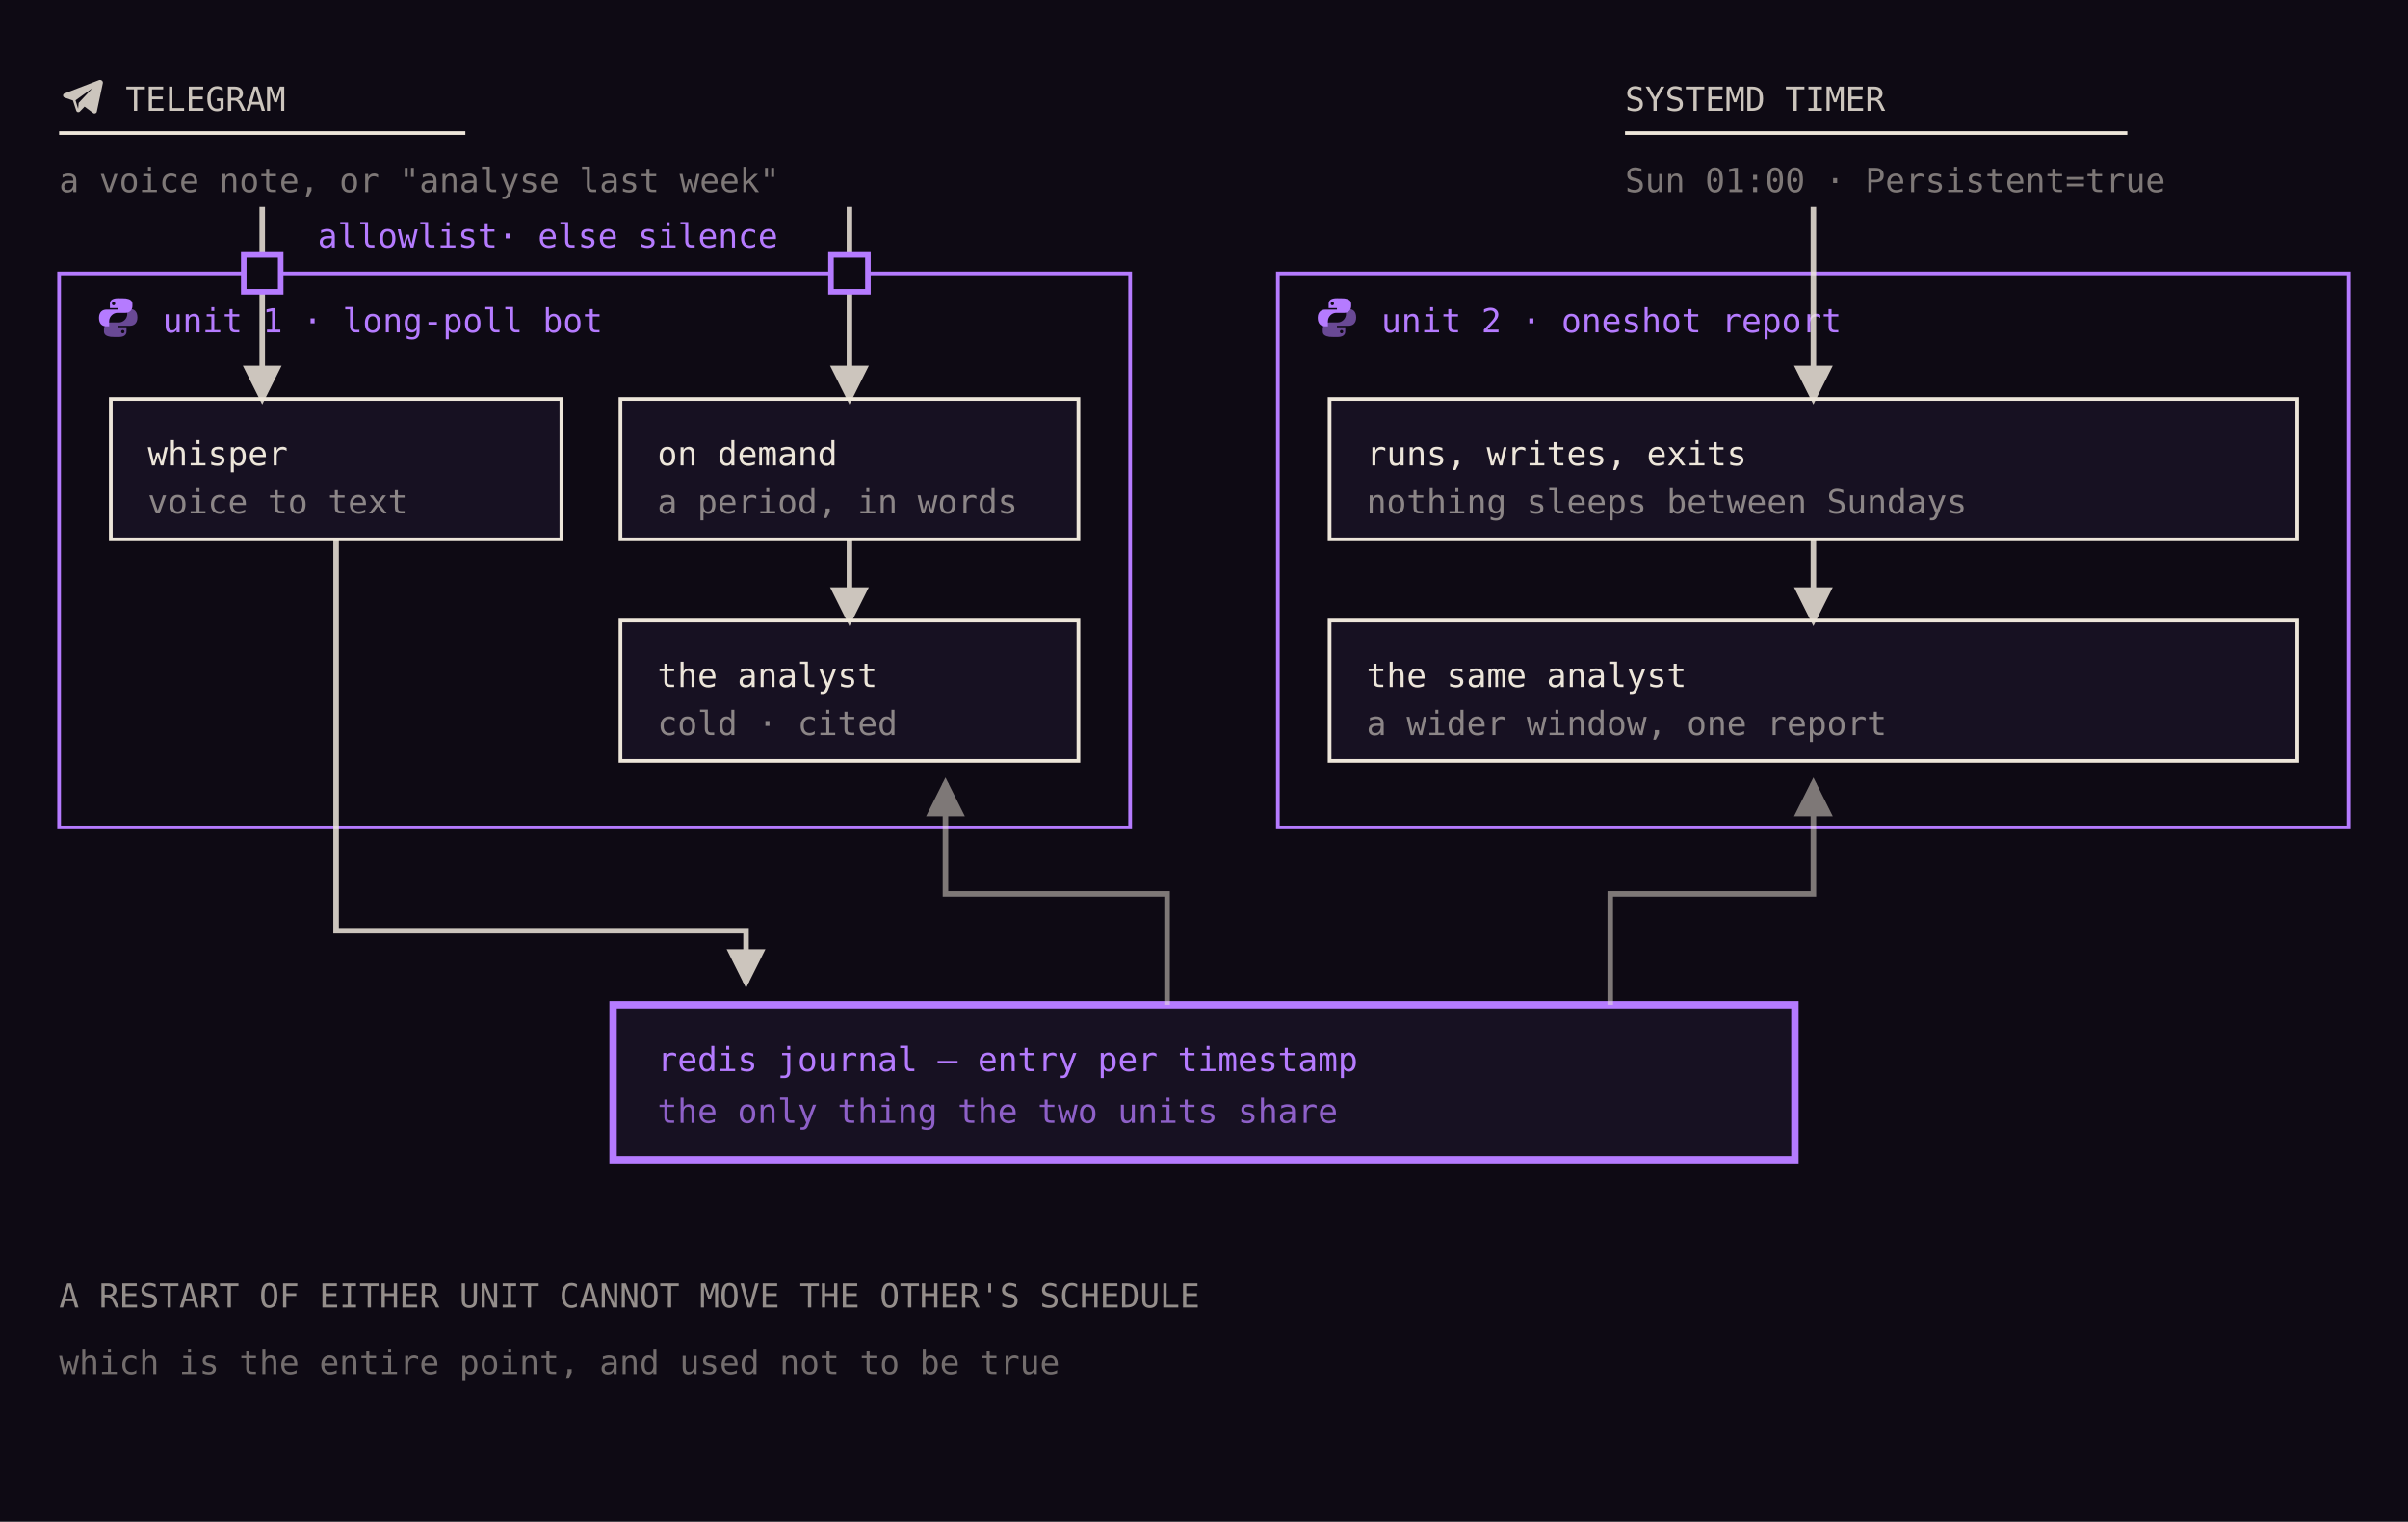
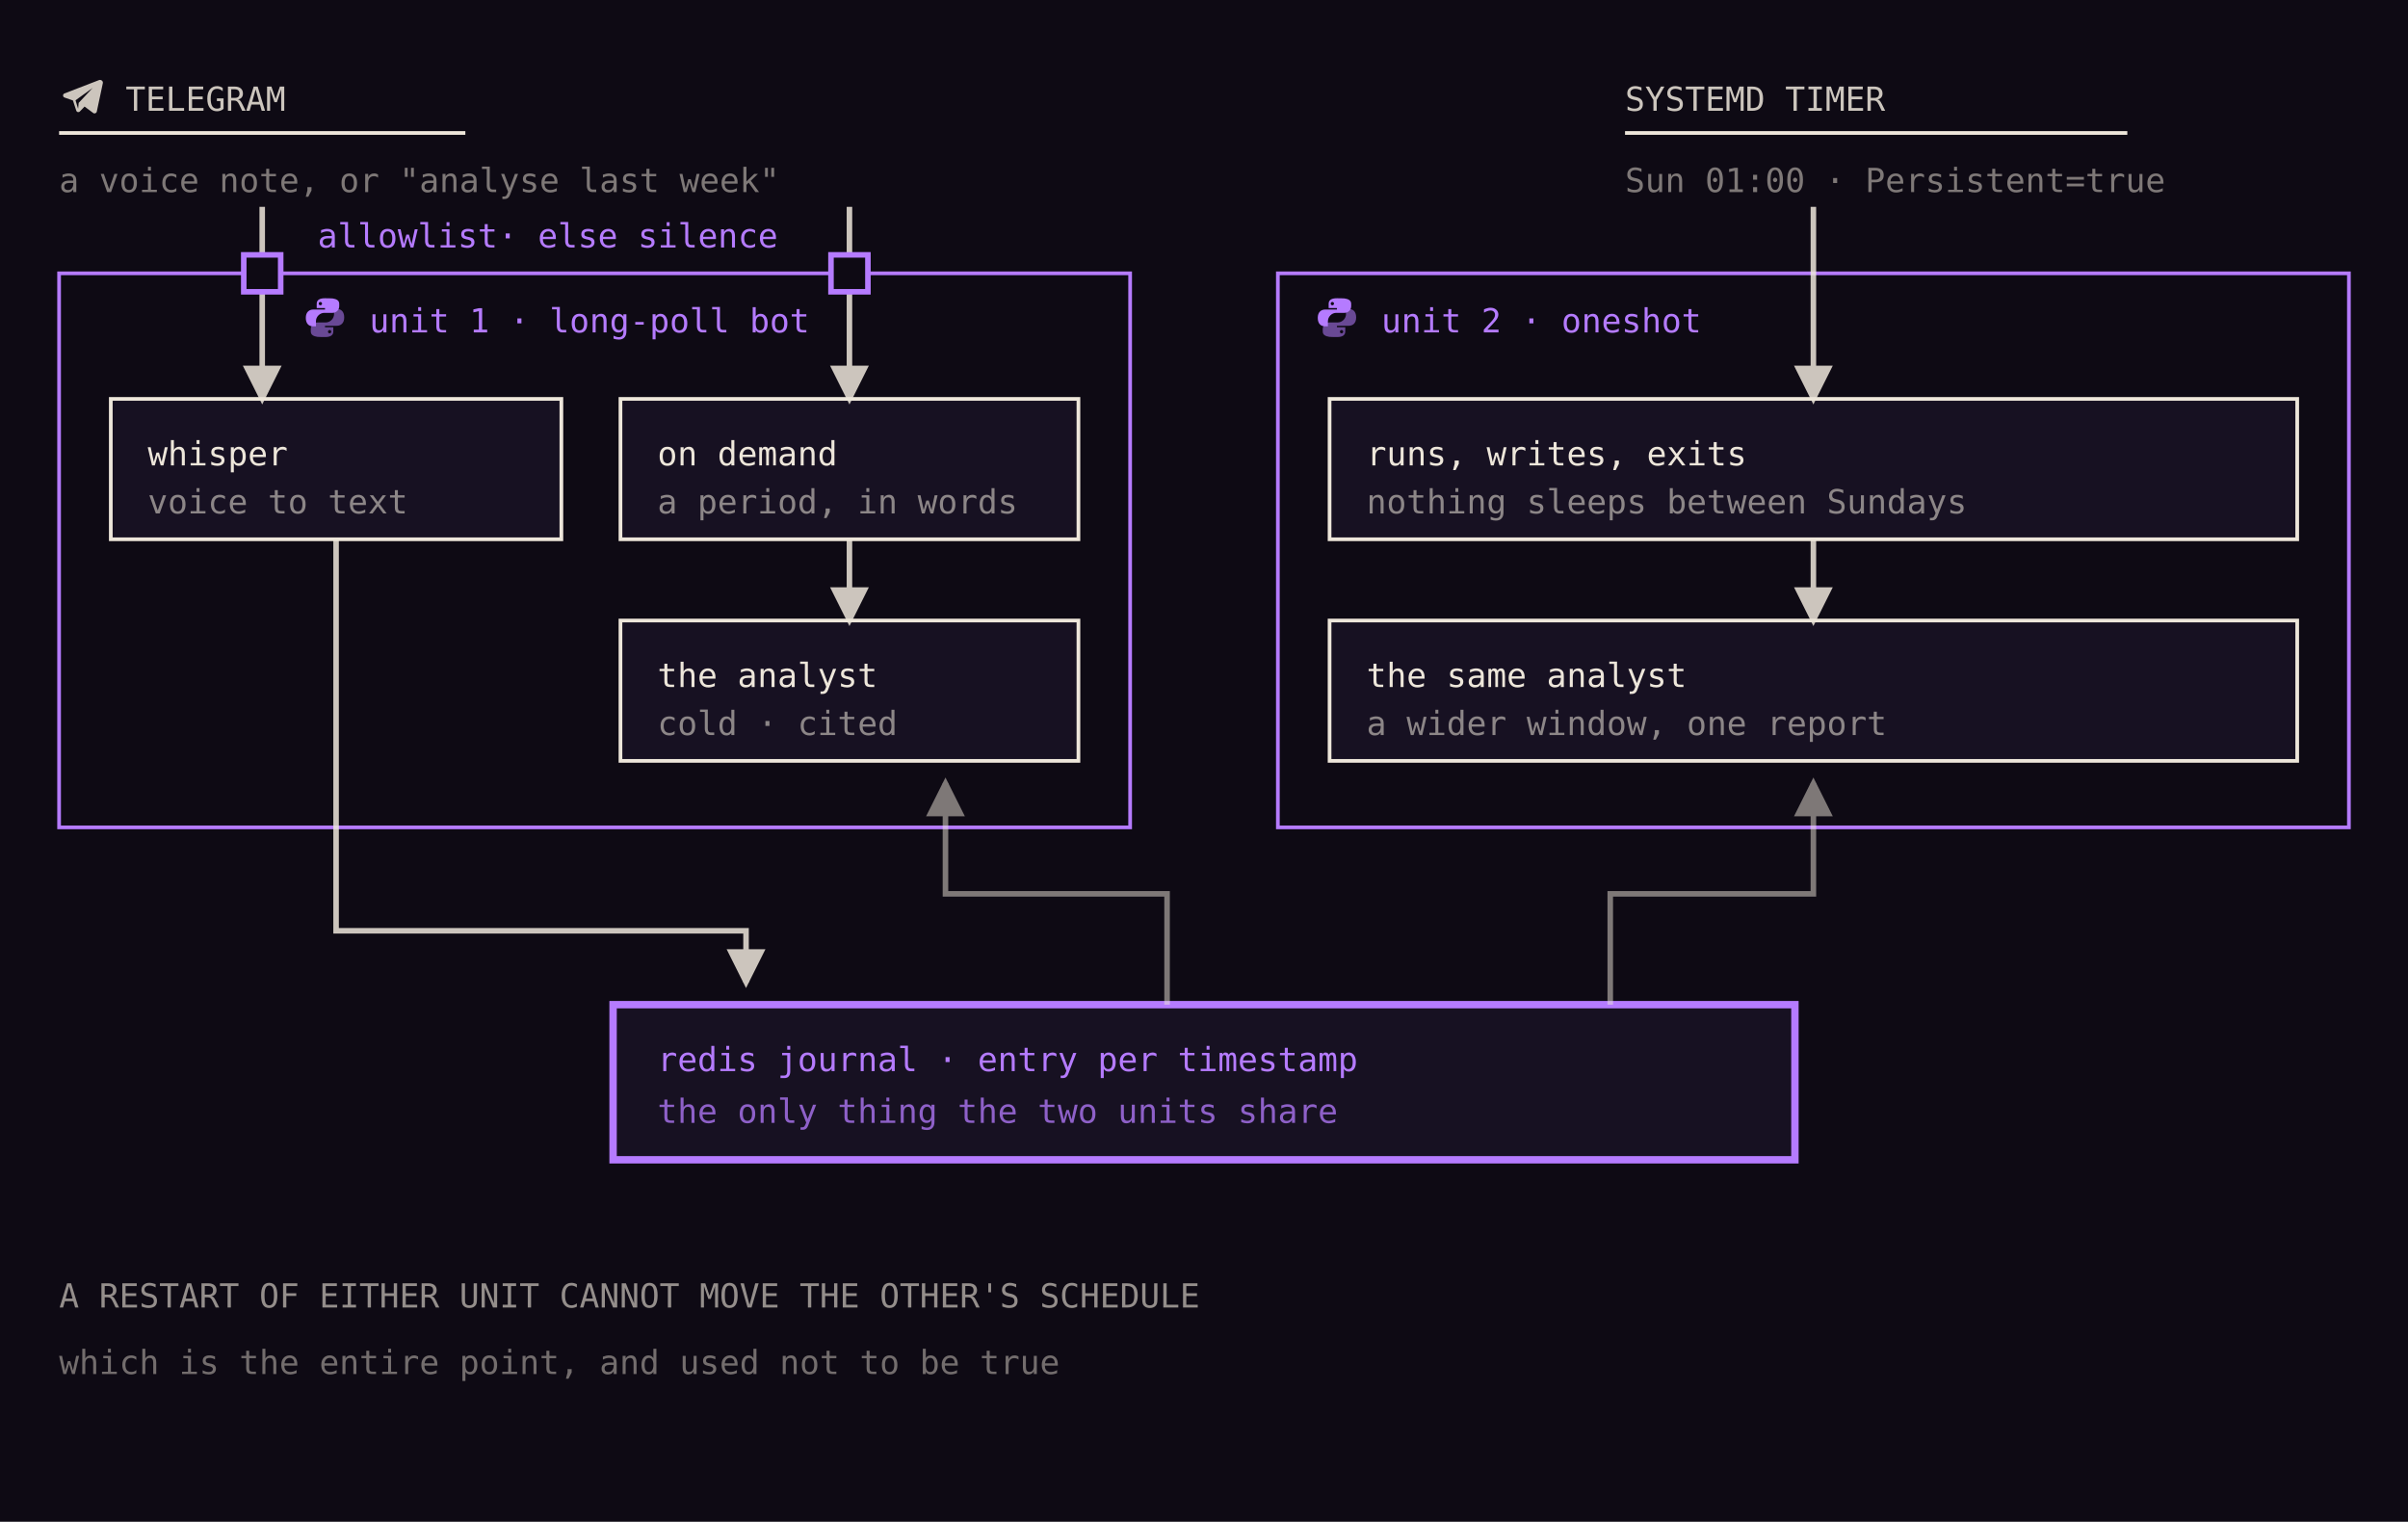
- <svg xmlns="http://www.w3.org/2000/svg" viewBox="-16.0 -16.0 652.0 412.0" width="652.0" height="412.0" role="img" aria-label="Two independent systemd units — a long-polling bot and a oneshot weekly report fired by a calendar timer — share only the redis journal; voice notes are transcribed and appended, and both the on-demand analysis and the weekly report read the same ledger; every telegram update first passes a chat allowlist, an update from an unlisted chat is dropped without a reply, and the timer path never touches that gate">
+ <svg xmlns="http://www.w3.org/2000/svg" viewBox="-16.0 -16.0 652.0 412.0" width="652.0" height="412.0" role="img" aria-label="Two independent systemd units, a long-polling bot and a oneshot weekly report fired by a calendar timer, share only the redis journal; voice notes are transcribed and appended, and both the on-demand analysis and the weekly report read the same ledger; every telegram update first passes a chat allowlist, an update from an unlisted chat is dropped without a reply, and the timer path never touches that gate">
  <rect x="-16.0" y="-16.0" width="652.0" height="412.0" fill="#0E0A14" />
  <defs>
    <symbol id="i-py" viewBox="0 0 24 24">
      <path fill="currentColor" d="M11.9 1.5c-2.6 0-4.4.8-4.4 3v2.3h4.5v.8H5.7c-2.2 0-4.1 1.3-4.1 4.5s1.7 4.6 3.9 4.6h1.6v-2.8c0-2.4 2.1-4.5 4.5-4.5h4.5c2 0 3.6-1.6 3.6-3.6V4.5c0-1.9-1.6-2.6-3.6-2.9-1.4-.1-2.8-.1-4.2-.1Zm-2.4 2c.5 0 .9.4.9.9s-.4.9-.9.9-.9-.4-.9-.9.4-.9.9-.9Z" />
      <path fill="currentColor" opacity=".55" d="M12.1 22.5c2.6 0 4.4-.8 4.4-3v-2.3H12v-.8h6.3c2.2 0 4.1-1.3 4.1-4.5s-1.7-4.6-3.9-4.6h-1.6v2.8c0 2.4-2.1 4.5-4.5 4.5H7.9c-2 0-3.6 1.6-3.6 3.6v1.3c0 1.9 1.6 2.6 3.6 2.9 1.4.1 2.8.1 4.2.1Zm2.4-2c-.5 0-.9-.4-.9-.9s.4-.9.9-.9.9.4.9.9-.4.9-.9.9Z" />
    </symbol>
    <symbol id="i-tg" viewBox="0 0 24 24">
      <path fill="currentColor" d="M21.8 3.3 2.9 10.6c-1 .4-1 1.8 0 2.2l4.6 1.6 1.8 5.5c.3.9 1.4 1.1 2 .4l2.5-2.6 4.7 3.5c.7.5 1.7.1 1.9-.7l3.3-15.5c.2-1-.8-1.9-1.9-1.7ZM8.9 14.3l9.3-6.7-7.6 8.1-.3 3.2-1.4-4.6Z" />
    </symbol>
    <marker id="ap" markerWidth="7" markerHeight="7" refX="6" refY="3.5" orient="auto">
      <path d="M0 0 L7 3.5 L0 7 z" fill="#EDE6DA" />
    </marker>
  </defs>
  <g font-family="ui-monospace,monospace" font-size="9" fill="#EDE6DA">
    <use color="#EDE6DA" href="#i-tg" x="0" y="4" width="12" height="12" opacity=".85" />
    <text x="18" y="14" opacity=".85">TELEGRAM</text>
    <line x1="0" y1="20" x2="110" y2="20" stroke="#EDE6DA" stroke-width="1" />
    <text x="0" y="36" opacity=".5">a voice note, or "analyse last week"</text>
    <text x="424" y="14" opacity=".85">SYSTEMD TIMER</text>
    <line x1="424" y1="20" x2="560" y2="20" stroke="#EDE6DA" stroke-width="1" />
    <text x="424" y="36" opacity=".5">Sun 01:00 · Persistent=true</text>
    <rect x="0" y="58" width="290" height="150" fill="none" stroke="#B57BFF" stroke-width="1" />
-     <use href="#i-py" x="10" y="64" width="12" height="12" color="#B57BFF" />
-     <text x="28" y="74" fill="#B57BFF">unit 1 · long-poll bot</text>
+     <use href="#i-py" x="66" y="64" width="12" height="12" color="#B57BFF" />
+     <text x="84" y="74" fill="#B57BFF">unit 1 · long-poll bot</text>
    <rect x="14" y="92" width="122" height="38" fill="#171122" stroke="#EDE6DA" stroke-width="1" />
    <text x="24" y="110">whisper</text>
    <text x="24" y="123" opacity=".55">voice to text</text>
    <rect x="152" y="92" width="124" height="38" fill="#171122" stroke="#EDE6DA" stroke-width="1" />
    <text x="162" y="110">on demand</text>
    <text x="162" y="123" opacity=".55">a period, in words</text>
    <rect x="152" y="152" width="124" height="38" fill="#171122" stroke="#EDE6DA" stroke-width="1" />
    <text x="162" y="170">the analyst</text>
    <text x="162" y="183" opacity=".55">cold · cited</text>
    <rect x="330" y="58" width="290" height="150" fill="none" stroke="#B57BFF" stroke-width="1" />
    <use href="#i-py" x="340" y="64" width="12" height="12" color="#B57BFF" />
-     <text x="358" y="74" fill="#B57BFF">unit 2 · oneshot report</text>
+     <text x="358" y="74" fill="#B57BFF">unit 2 · oneshot</text>
    <rect x="344" y="92" width="262" height="38" fill="#171122" stroke="#EDE6DA" stroke-width="1" />
    <text x="354" y="110">runs, writes, exits</text>
    <text x="354" y="123" opacity=".55">nothing sleeps between Sundays</text>
    <rect x="344" y="152" width="262" height="38" fill="#171122" stroke="#EDE6DA" stroke-width="1" />
    <text x="354" y="170">the same analyst</text>
    <text x="354" y="183" opacity=".55">a wider window, one report</text>
    <rect x="150" y="256" width="320" height="42" fill="#171122" stroke="#B57BFF" stroke-width="2" />
-     <text x="162" y="274" fill="#B57BFF">redis journal — entry per timestamp</text>
+     <text x="162" y="274" fill="#B57BFF">redis journal · entry per timestamp</text>
    <text x="162" y="288" fill="#B57BFF" opacity=".75">the only thing the two units share</text>
    <text x="0" y="338" opacity=".6">A RESTART OF EITHER UNIT CANNOT MOVE THE OTHER'S SCHEDULE</text>
    <text x="0" y="356" opacity=".45">which is the entire point, and used not to be true</text>
  </g>
  <g stroke="#EDE6DA" stroke-width="1.5" fill="none" marker-end="url(#ap)" opacity=".85">
    <path d="M55 40 L55 92" />
    <path d="M214 40 L214 92" />
    <path d="M214 130 L214 152" />
    <path d="M475 40 L475 92" />
    <path d="M475 130 L475 152" />
    <path d="M75 130 L75 236 L186 236 L186 250" />
  </g>
  <g stroke="#EDE6DA" stroke-width="1.5" fill="none" marker-end="url(#ap)" opacity=".5">
    <path d="M300 256 L300 226 L240 226 L240 196" />
    <path d="M420 256 L420 226 L475 226 L475 196" />
  </g>
  <g font-family="ui-monospace,monospace" font-size="9" fill="#B57BFF">
    <rect x="50" y="53" width="10" height="10" fill="#0E0A14" stroke="#B57BFF" stroke-width="1.5" />
    <rect x="209" y="53" width="10" height="10" fill="#0E0A14" stroke="#B57BFF" stroke-width="1.5" />
    <text x="70" y="51">allowlist<tspan opacity=".7"> · else silence</tspan>
    </text>
  </g>
</svg>
